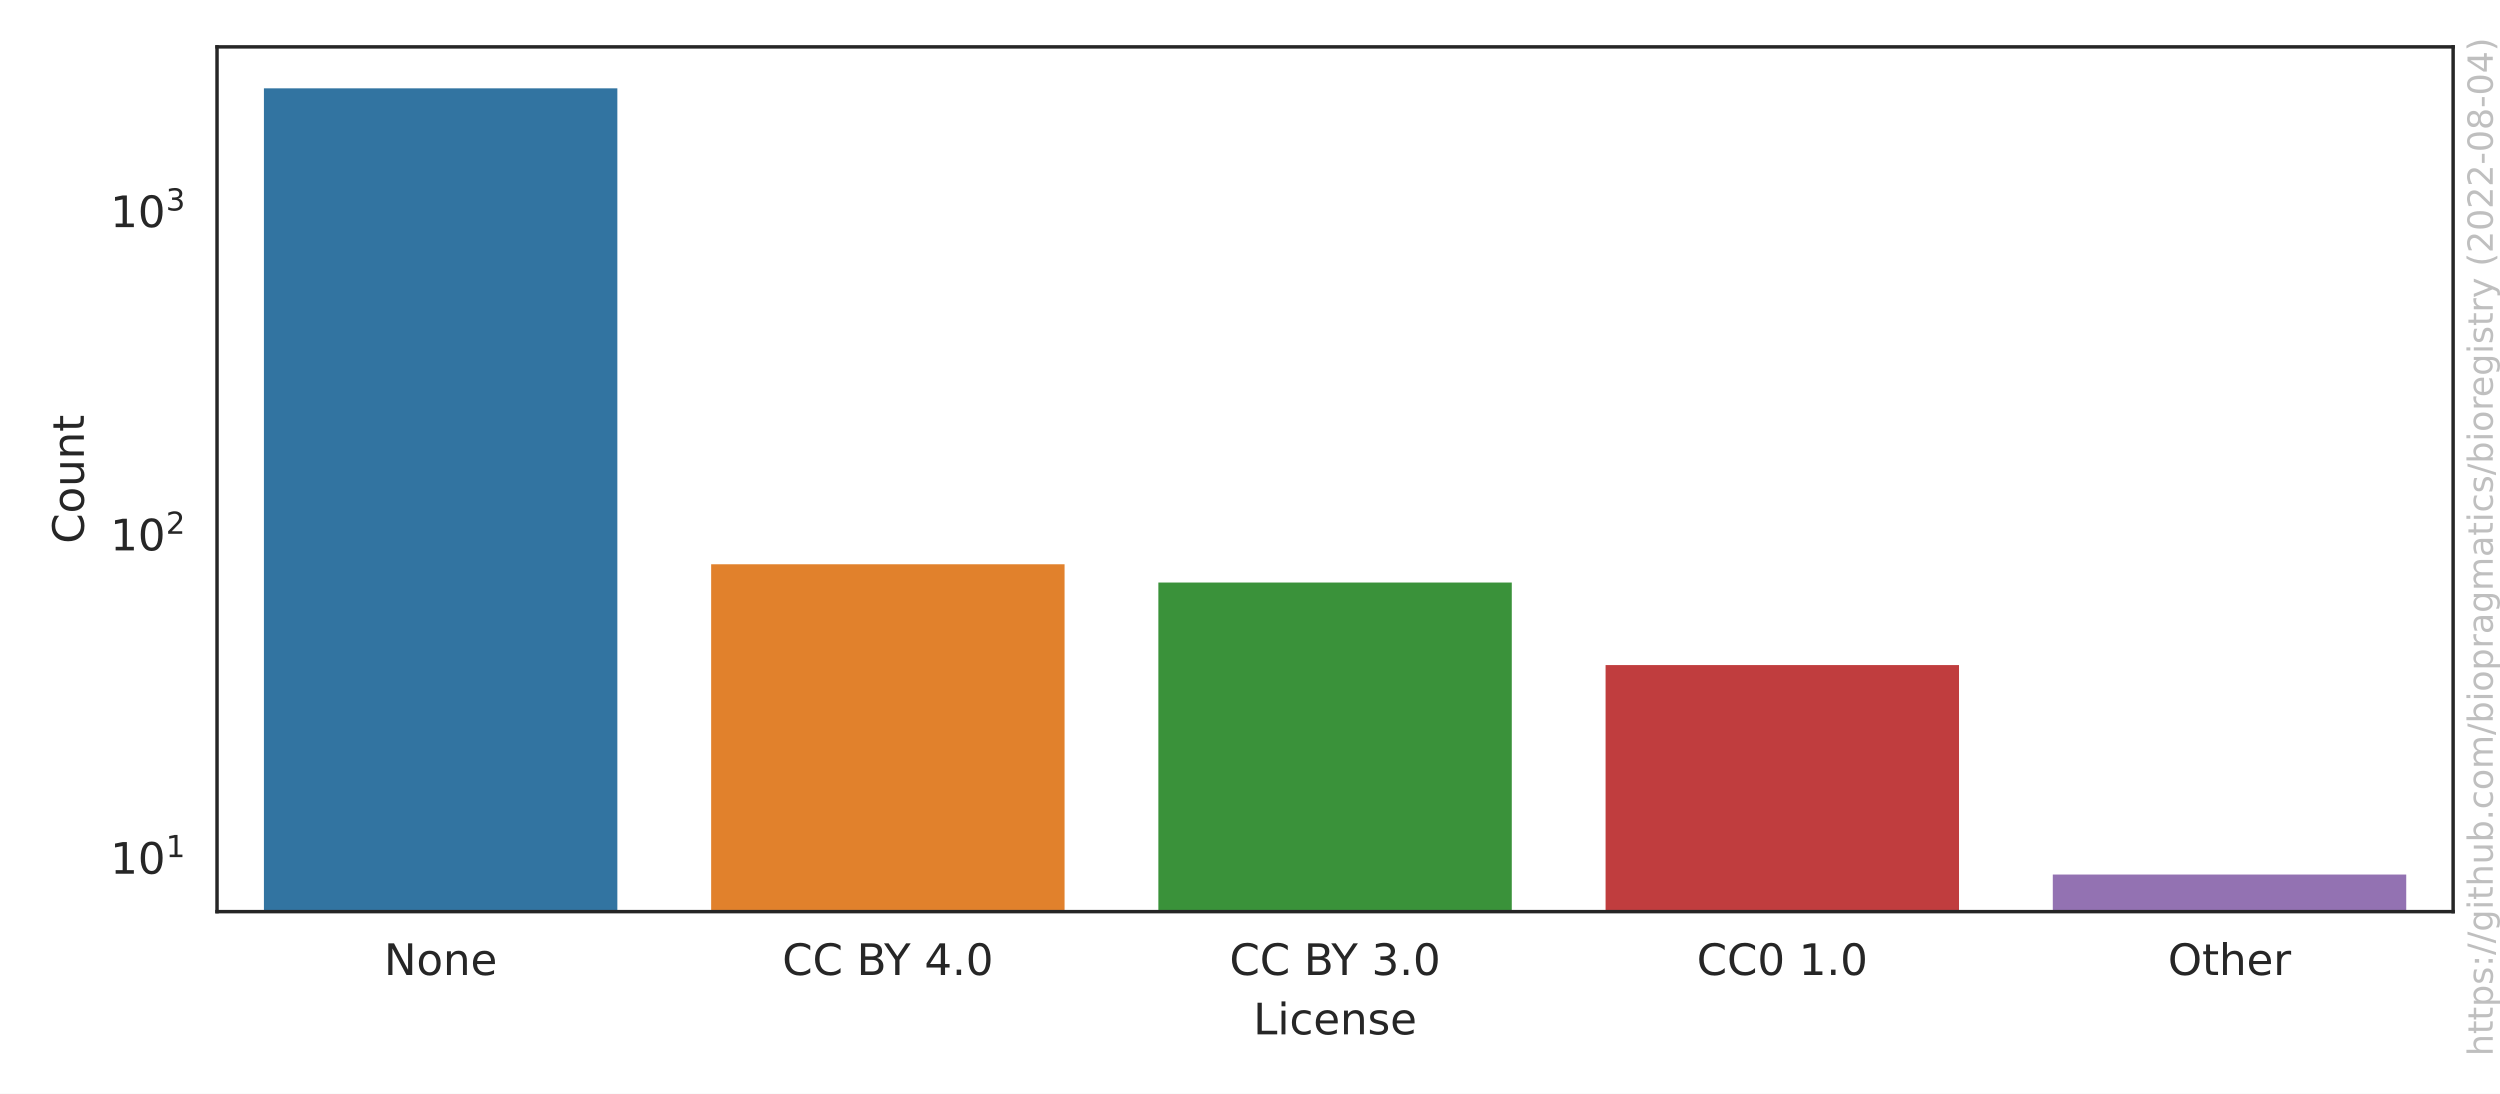
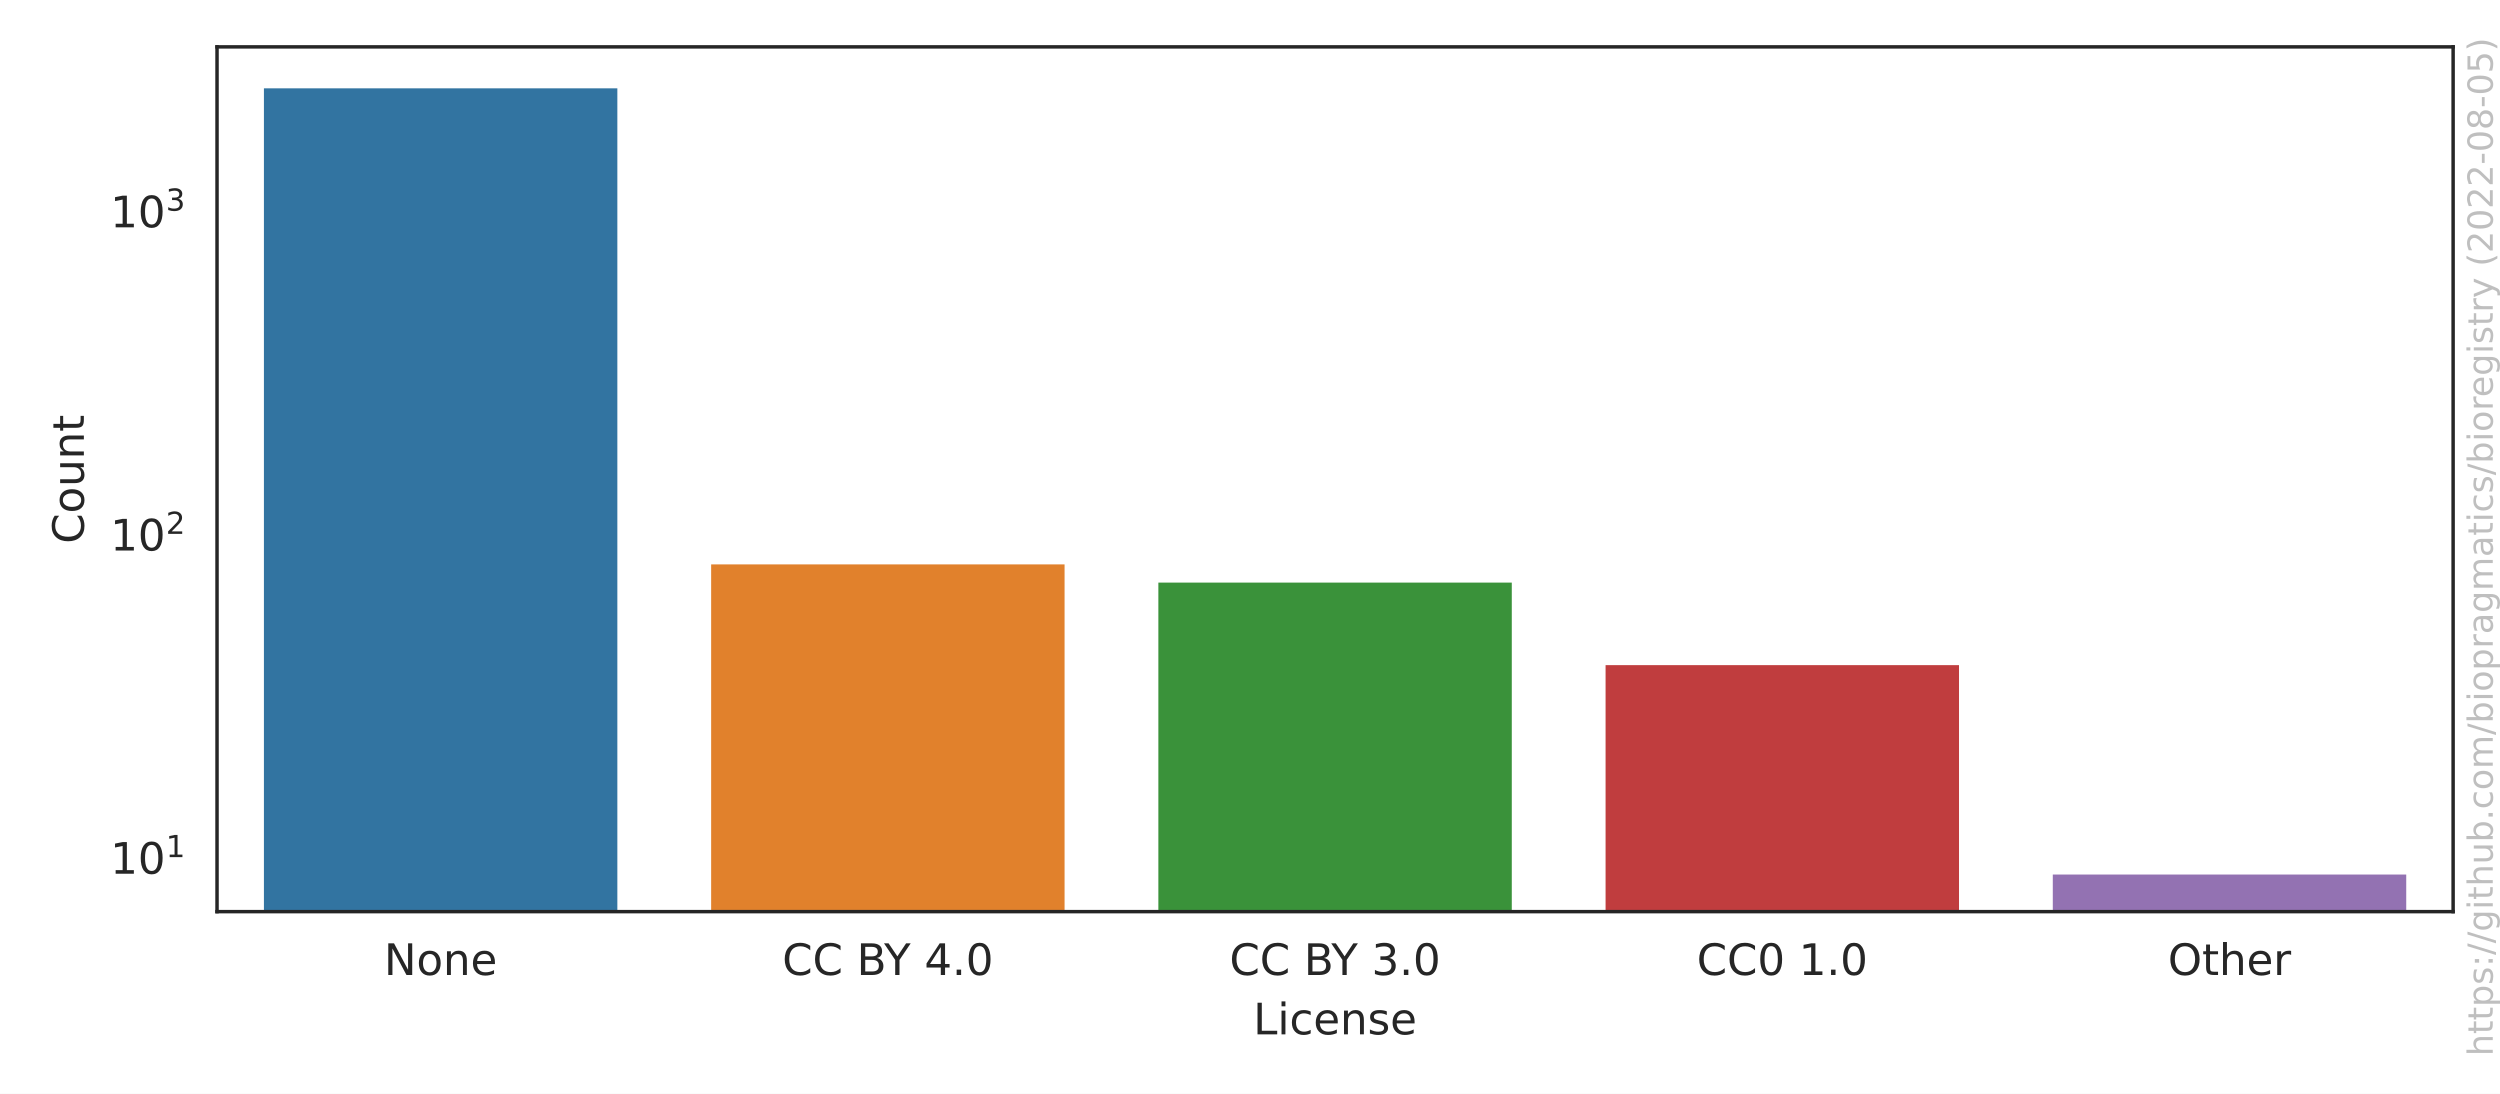
<svg xmlns="http://www.w3.org/2000/svg" xmlns:xlink="http://www.w3.org/1999/xlink" width="576pt" height="252pt" viewBox="0 0 576 252" version="1.1">
  <defs>
    <style type="text/css">*{stroke-linejoin: round; stroke-linecap: butt}</style>
  </defs>
  <g id="figure_1">
    <g id="patch_1">
      <path d="M 0 252  L 576 252  L 576 0  L 0 0  z " style="fill: #ffffff" />
    </g>
    <g id="axes_1">
      <g id="patch_2">
        <path d="M 50.003 210.04  L 565.2 210.04  L 565.2 10.8  L 50.003 10.8  z " style="fill: #ffffff" />
      </g>
      <g id="matplotlib.axis_1">
        <g id="xtick_1">
          <g id="text_1">
            <g style="fill: #262626" transform="translate(88.4771 224.6384)scale(0.1 -0.1)">
              <defs>
                <path id="DejaVuSans-4e" d="M 628 4666  L 1478 4666  L 3547 763  L 3547 4666  L 4159 4666  L 4159 0  L 3309 0  L 1241 3903  L 1241 0  L 628 0  L 628 4666  z " transform="scale(0.015625)" />
                <path id="DejaVuSans-6f" d="M 1959 3097  Q 1497 3097 1228 2736  Q 959 2375 959 1747  Q 959 1119 1226 758  Q 1494 397 1959 397  Q 2419 397 2687 759  Q 2956 1122 2956 1747  Q 2956 2369 2687 2733  Q 2419 3097 1959 3097  z M 1959 3584  Q 2709 3584 3137 3096  Q 3566 2609 3566 1747  Q 3566 888 3137 398  Q 2709 -91 1959 -91  Q 1206 -91 779 398  Q 353 888 353 1747  Q 353 2609 779 3096  Q 1206 3584 1959 3584  z " transform="scale(0.015625)" />
                <path id="DejaVuSans-6e" d="M 3513 2113  L 3513 0  L 2938 0  L 2938 2094  Q 2938 2591 2744 2837  Q 2550 3084 2163 3084  Q 1697 3084 1428 2787  Q 1159 2491 1159 1978  L 1159 0  L 581 0  L 581 3500  L 1159 3500  L 1159 2956  Q 1366 3272 1645 3428  Q 1925 3584 2291 3584  Q 2894 3584 3203 3211  Q 3513 2838 3513 2113  z " transform="scale(0.015625)" />
                <path id="DejaVuSans-65" d="M 3597 1894  L 3597 1613  L 953 1613  Q 991 1019 1311 708  Q 1631 397 2203 397  Q 2534 397 2845 478  Q 3156 559 3463 722  L 3463 178  Q 3153 47 2828 -22  Q 2503 -91 2169 -91  Q 1331 -91 842 396  Q 353 884 353 1716  Q 353 2575 817 3079  Q 1281 3584 2069 3584  Q 2775 3584 3186 3129  Q 3597 2675 3597 1894  z M 3022 2063  Q 3016 2534 2758 2815  Q 2500 3097 2075 3097  Q 1594 3097 1305 2825  Q 1016 2553 972 2059  L 3022 2063  z " transform="scale(0.015625)" />
              </defs>
              <use xlink:href="#DejaVuSans-4e" />
              <use xlink:href="#DejaVuSans-6f" x="74.805" />
              <use xlink:href="#DejaVuSans-6e" x="135.986" />
              <use xlink:href="#DejaVuSans-65" x="199.365" />
            </g>
          </g>
        </g>
        <g id="xtick_2">
          <g id="text_2">
            <g style="fill: #262626" transform="translate(180.24 224.6384)scale(0.1 -0.1)">
              <defs>
                <path id="DejaVuSans-43" d="M 4122 4306  L 4122 3641  Q 3803 3938 3442 4084  Q 3081 4231 2675 4231  Q 1875 4231 1450 3742  Q 1025 3253 1025 2328  Q 1025 1406 1450 917  Q 1875 428 2675 428  Q 3081 428 3442 575  Q 3803 722 4122 1019  L 4122 359  Q 3791 134 3420 21  Q 3050 -91 2638 -91  Q 1578 -91 968 557  Q 359 1206 359 2328  Q 359 3453 968 4101  Q 1578 4750 2638 4750  Q 3056 4750 3426 4639  Q 3797 4528 4122 4306  z " transform="scale(0.015625)" />
                <path id="DejaVuSans-20" transform="scale(0.015625)" />
                <path id="DejaVuSans-42" d="M 1259 2228  L 1259 519  L 2272 519  Q 2781 519 3026 730  Q 3272 941 3272 1375  Q 3272 1813 3026 2020  Q 2781 2228 2272 2228  L 1259 2228  z M 1259 4147  L 1259 2741  L 2194 2741  Q 2656 2741 2882 2914  Q 3109 3088 3109 3444  Q 3109 3797 2882 3972  Q 2656 4147 2194 4147  L 1259 4147  z M 628 4666  L 2241 4666  Q 2963 4666 3353 4366  Q 3744 4066 3744 3513  Q 3744 3084 3544 2831  Q 3344 2578 2956 2516  Q 3422 2416 3680 2098  Q 3938 1781 3938 1306  Q 3938 681 3513 340  Q 3088 0 2303 0  L 628 0  L 628 4666  z " transform="scale(0.015625)" />
                <path id="DejaVuSans-59" d="M -13 4666  L 666 4666  L 1959 2747  L 3244 4666  L 3922 4666  L 2272 2222  L 2272 0  L 1638 0  L 1638 2222  L -13 4666  z " transform="scale(0.015625)" />
                <path id="DejaVuSans-34" d="M 2419 4116  L 825 1625  L 2419 1625  L 2419 4116  z M 2253 4666  L 3047 4666  L 3047 1625  L 3713 1625  L 3713 1100  L 3047 1100  L 3047 0  L 2419 0  L 2419 1100  L 313 1100  L 313 1709  L 2253 4666  z " transform="scale(0.015625)" />
                <path id="DejaVuSans-2e" d="M 684 794  L 1344 794  L 1344 0  L 684 0  L 684 794  z " transform="scale(0.015625)" />
                <path id="DejaVuSans-30" d="M 2034 4250  Q 1547 4250 1301 3770  Q 1056 3291 1056 2328  Q 1056 1369 1301 889  Q 1547 409 2034 409  Q 2525 409 2770 889  Q 3016 1369 3016 2328  Q 3016 3291 2770 3770  Q 2525 4250 2034 4250  z M 2034 4750  Q 2819 4750 3233 4129  Q 3647 3509 3647 2328  Q 3647 1150 3233 529  Q 2819 -91 2034 -91  Q 1250 -91 836 529  Q 422 1150 422 2328  Q 422 3509 836 4129  Q 1250 4750 2034 4750  z " transform="scale(0.015625)" />
              </defs>
              <use xlink:href="#DejaVuSans-43" />
              <use xlink:href="#DejaVuSans-43" x="69.824" />
              <use xlink:href="#DejaVuSans-20" x="139.648" />
              <use xlink:href="#DejaVuSans-42" x="171.436" />
              <use xlink:href="#DejaVuSans-59" x="234.539" />
              <use xlink:href="#DejaVuSans-20" x="295.623" />
              <use xlink:href="#DejaVuSans-34" x="327.41" />
              <use xlink:href="#DejaVuSans-2e" x="391.033" />
              <use xlink:href="#DejaVuSans-30" x="422.82" />
            </g>
          </g>
        </g>
        <g id="xtick_3">
          <g id="text_3">
            <g style="fill: #262626" transform="translate(283.2795 224.6384)scale(0.1 -0.1)">
              <defs>
                <path id="DejaVuSans-33" d="M 2597 2516  Q 3050 2419 3304 2112  Q 3559 1806 3559 1356  Q 3559 666 3084 287  Q 2609 -91 1734 -91  Q 1441 -91 1130 -33  Q 819 25 488 141  L 488 750  Q 750 597 1062 519  Q 1375 441 1716 441  Q 2309 441 2620 675  Q 2931 909 2931 1356  Q 2931 1769 2642 2001  Q 2353 2234 1838 2234  L 1294 2234  L 1294 2753  L 1863 2753  Q 2328 2753 2575 2939  Q 2822 3125 2822 3475  Q 2822 3834 2567 4026  Q 2313 4219 1838 4219  Q 1578 4219 1281 4162  Q 984 4106 628 3988  L 628 4550  Q 988 4650 1302 4700  Q 1616 4750 1894 4750  Q 2613 4750 3031 4423  Q 3450 4097 3450 3541  Q 3450 3153 3228 2886  Q 3006 2619 2597 2516  z " transform="scale(0.015625)" />
              </defs>
              <use xlink:href="#DejaVuSans-43" />
              <use xlink:href="#DejaVuSans-43" x="69.824" />
              <use xlink:href="#DejaVuSans-20" x="139.648" />
              <use xlink:href="#DejaVuSans-42" x="171.436" />
              <use xlink:href="#DejaVuSans-59" x="234.539" />
              <use xlink:href="#DejaVuSans-20" x="295.623" />
              <use xlink:href="#DejaVuSans-33" x="327.41" />
              <use xlink:href="#DejaVuSans-2e" x="391.033" />
              <use xlink:href="#DejaVuSans-30" x="422.82" />
            </g>
          </g>
        </g>
        <g id="xtick_4">
          <g id="text_4">
            <g style="fill: #262626" transform="translate(390.9361 224.6384)scale(0.1 -0.1)">
              <defs>
                <path id="DejaVuSans-31" d="M 794 531  L 1825 531  L 1825 4091  L 703 3866  L 703 4441  L 1819 4666  L 2450 4666  L 2450 531  L 3481 531  L 3481 0  L 794 0  L 794 531  z " transform="scale(0.015625)" />
              </defs>
              <use xlink:href="#DejaVuSans-43" />
              <use xlink:href="#DejaVuSans-43" x="69.824" />
              <use xlink:href="#DejaVuSans-30" x="139.648" />
              <use xlink:href="#DejaVuSans-20" x="203.271" />
              <use xlink:href="#DejaVuSans-31" x="235.059" />
              <use xlink:href="#DejaVuSans-2e" x="298.682" />
              <use xlink:href="#DejaVuSans-30" x="330.469" />
            </g>
          </g>
        </g>
        <g id="xtick_5">
          <g id="text_5">
            <g style="fill: #262626" transform="translate(499.4834 224.6384)scale(0.1 -0.1)">
              <defs>
                <path id="DejaVuSans-4f" d="M 2522 4238  Q 1834 4238 1429 3725  Q 1025 3213 1025 2328  Q 1025 1447 1429 934  Q 1834 422 2522 422  Q 3209 422 3611 934  Q 4013 1447 4013 2328  Q 4013 3213 3611 3725  Q 3209 4238 2522 4238  z M 2522 4750  Q 3503 4750 4090 4092  Q 4678 3434 4678 2328  Q 4678 1225 4090 567  Q 3503 -91 2522 -91  Q 1538 -91 948 565  Q 359 1222 359 2328  Q 359 3434 948 4092  Q 1538 4750 2522 4750  z " transform="scale(0.015625)" />
                <path id="DejaVuSans-74" d="M 1172 4494  L 1172 3500  L 2356 3500  L 2356 3053  L 1172 3053  L 1172 1153  Q 1172 725 1289 603  Q 1406 481 1766 481  L 2356 481  L 2356 0  L 1766 0  Q 1100 0 847 248  Q 594 497 594 1153  L 594 3053  L 172 3053  L 172 3500  L 594 3500  L 594 4494  L 1172 4494  z " transform="scale(0.015625)" />
                <path id="DejaVuSans-68" d="M 3513 2113  L 3513 0  L 2938 0  L 2938 2094  Q 2938 2591 2744 2837  Q 2550 3084 2163 3084  Q 1697 3084 1428 2787  Q 1159 2491 1159 1978  L 1159 0  L 581 0  L 581 4863  L 1159 4863  L 1159 2956  Q 1366 3272 1645 3428  Q 1925 3584 2291 3584  Q 2894 3584 3203 3211  Q 3513 2838 3513 2113  z " transform="scale(0.015625)" />
                <path id="DejaVuSans-72" d="M 2631 2963  Q 2534 3019 2420 3045  Q 2306 3072 2169 3072  Q 1681 3072 1420 2755  Q 1159 2438 1159 1844  L 1159 0  L 581 0  L 581 3500  L 1159 3500  L 1159 2956  Q 1341 3275 1631 3429  Q 1922 3584 2338 3584  Q 2397 3584 2469 3576  Q 2541 3569 2628 3553  L 2631 2963  z " transform="scale(0.015625)" />
              </defs>
              <use xlink:href="#DejaVuSans-4f" />
              <use xlink:href="#DejaVuSans-74" x="78.711" />
              <use xlink:href="#DejaVuSans-68" x="117.92" />
              <use xlink:href="#DejaVuSans-65" x="181.299" />
              <use xlink:href="#DejaVuSans-72" x="242.822" />
            </g>
          </g>
        </g>
        <g id="text_6">
          <g style="fill: #262626" transform="translate(288.7506 238.3166)scale(0.1 -0.1)">
            <defs>
              <path id="DejaVuSans-4c" d="M 628 4666  L 1259 4666  L 1259 531  L 3531 531  L 3531 0  L 628 0  L 628 4666  z " transform="scale(0.015625)" />
              <path id="DejaVuSans-69" d="M 603 3500  L 1178 3500  L 1178 0  L 603 0  L 603 3500  z M 603 4863  L 1178 4863  L 1178 4134  L 603 4134  L 603 4863  z " transform="scale(0.015625)" />
              <path id="DejaVuSans-63" d="M 3122 3366  L 3122 2828  Q 2878 2963 2633 3030  Q 2388 3097 2138 3097  Q 1578 3097 1268 2742  Q 959 2388 959 1747  Q 959 1106 1268 751  Q 1578 397 2138 397  Q 2388 397 2633 464  Q 2878 531 3122 666  L 3122 134  Q 2881 22 2623 -34  Q 2366 -91 2075 -91  Q 1284 -91 818 406  Q 353 903 353 1747  Q 353 2603 823 3093  Q 1294 3584 2113 3584  Q 2378 3584 2631 3529  Q 2884 3475 3122 3366  z " transform="scale(0.015625)" />
              <path id="DejaVuSans-73" d="M 2834 3397  L 2834 2853  Q 2591 2978 2328 3040  Q 2066 3103 1784 3103  Q 1356 3103 1142 2972  Q 928 2841 928 2578  Q 928 2378 1081 2264  Q 1234 2150 1697 2047  L 1894 2003  Q 2506 1872 2764 1633  Q 3022 1394 3022 966  Q 3022 478 2636 193  Q 2250 -91 1575 -91  Q 1294 -91 989 -36  Q 684 19 347 128  L 347 722  Q 666 556 975 473  Q 1284 391 1588 391  Q 1994 391 2212 530  Q 2431 669 2431 922  Q 2431 1156 2273 1281  Q 2116 1406 1581 1522  L 1381 1569  Q 847 1681 609 1914  Q 372 2147 372 2553  Q 372 3047 722 3315  Q 1072 3584 1716 3584  Q 2034 3584 2315 3537  Q 2597 3491 2834 3397  z " transform="scale(0.015625)" />
            </defs>
            <use xlink:href="#DejaVuSans-4c" />
            <use xlink:href="#DejaVuSans-69" x="55.713" />
            <use xlink:href="#DejaVuSans-63" x="83.496" />
            <use xlink:href="#DejaVuSans-65" x="138.477" />
            <use xlink:href="#DejaVuSans-6e" x="200" />
            <use xlink:href="#DejaVuSans-73" x="263.379" />
            <use xlink:href="#DejaVuSans-65" x="315.479" />
          </g>
        </g>
      </g>
      <g id="matplotlib.axis_2">
        <g id="ytick_1">
          <g id="text_7">
-             <g style="fill: #262626" transform="translate(25.40269 201.3746)scale(0.1 -0.1)">
+             <g style="fill: #262626" transform="translate(25.40269 201.3756)scale(0.1 -0.1)">
              <use xlink:href="#DejaVuSans-31" transform="translate(0 0.684375)" />
              <use xlink:href="#DejaVuSans-30" transform="translate(63.62305 0.684375)" />
              <use xlink:href="#DejaVuSans-31" transform="translate(128.2031 38.96563)scale(0.7)" />
            </g>
          </g>
        </g>
        <g id="ytick_2">
          <g id="text_8">
-             <g style="fill: #262626" transform="translate(25.40269 126.8894)scale(0.1 -0.1)">
+             <g style="fill: #262626" transform="translate(25.40269 126.9122)scale(0.1 -0.1)">
              <defs>
                <path id="DejaVuSans-32" d="M 1228 531  L 3431 531  L 3431 0  L 469 0  L 469 531  Q 828 903 1448 1529  Q 2069 2156 2228 2338  Q 2531 2678 2651 2914  Q 2772 3150 2772 3378  Q 2772 3750 2511 3984  Q 2250 4219 1831 4219  Q 1534 4219 1204 4116  Q 875 4013 500 3803  L 500 4441  Q 881 4594 1212 4672  Q 1544 4750 1819 4750  Q 2544 4750 2975 4387  Q 3406 4025 3406 3419  Q 3406 3131 3298 2873  Q 3191 2616 2906 2266  Q 2828 2175 2409 1742  Q 1991 1309 1228 531  z " transform="scale(0.015625)" />
              </defs>
              <use xlink:href="#DejaVuSans-31" transform="translate(0 0.765625)" />
              <use xlink:href="#DejaVuSans-30" transform="translate(63.62305 0.765625)" />
              <use xlink:href="#DejaVuSans-32" transform="translate(128.2031 39.04688)scale(0.7)" />
            </g>
          </g>
        </g>
        <g id="ytick_3">
          <g id="text_9">
-             <g style="fill: #262626" transform="translate(25.40269 52.40416)scale(0.1 -0.1)">
+             <g style="fill: #262626" transform="translate(25.40269 52.44887)scale(0.1 -0.1)">
              <use xlink:href="#DejaVuSans-31" transform="translate(0 0.765625)" />
              <use xlink:href="#DejaVuSans-30" transform="translate(63.62305 0.765625)" />
              <use xlink:href="#DejaVuSans-33" transform="translate(128.2031 39.04688)scale(0.7)" />
            </g>
          </g>
        </g>
        <g id="ytick_4" />
        <g id="ytick_5" />
        <g id="ytick_6" />
        <g id="ytick_7" />
        <g id="ytick_8" />
        <g id="ytick_9" />
        <g id="ytick_10" />
        <g id="ytick_11" />
        <g id="ytick_12" />
        <g id="ytick_13" />
        <g id="ytick_14" />
        <g id="ytick_15" />
        <g id="ytick_16" />
        <g id="ytick_17" />
        <g id="ytick_18" />
        <g id="ytick_19" />
        <g id="ytick_20" />
        <g id="ytick_21" />
        <g id="ytick_22" />
        <g id="ytick_23" />
        <g id="ytick_24" />
        <g id="text_10">
          <g style="fill: #262626" transform="translate(19.323 125.2684)rotate(-90)scale(0.1 -0.1)">
            <defs>
              <path id="DejaVuSans-75" d="M 544 1381  L 544 3500  L 1119 3500  L 1119 1403  Q 1119 906 1312 657  Q 1506 409 1894 409  Q 2359 409 2629 706  Q 2900 1003 2900 1516  L 2900 3500  L 3475 3500  L 3475 0  L 2900 0  L 2900 538  Q 2691 219 2414 64  Q 2138 -91 1772 -91  Q 1169 -91 856 284  Q 544 659 544 1381  z M 1991 3584  L 1991 3584  z " transform="scale(0.015625)" />
            </defs>
            <use xlink:href="#DejaVuSans-43" />
            <use xlink:href="#DejaVuSans-6f" x="69.824" />
            <use xlink:href="#DejaVuSans-75" x="131.006" />
            <use xlink:href="#DejaVuSans-6e" x="194.385" />
            <use xlink:href="#DejaVuSans-74" x="257.764" />
          </g>
        </g>
      </g>
      <g id="patch_3">
-         <path d="M 60.307 74757.278  L 142.738 74757.278  L 142.738 19.856  L 60.307 19.856  z " clip-path="url(#p89d8e77453)" style="fill: #3274a1; stroke: #ffffff; stroke-linejoin: miter" />
+         <path d="M 60.307 74735.402  L 142.738 74735.402  L 142.738 19.856  L 60.307 19.856  z " clip-path="url(#p89d8e77453)" style="fill: #3274a1; stroke: #ffffff; stroke-linejoin: miter" />
      </g>
      <g id="patch_4">
-         <path d="M 163.346 74757.278  L 245.778 74757.278  L 245.778 129.51  L 163.346 129.51  z " clip-path="url(#p89d8e77453)" style="fill: #e1812c; stroke: #ffffff; stroke-linejoin: miter" />
+         <path d="M 163.346 74735.402  L 245.778 74735.402  L 245.778 129.531  L 163.346 129.531  z " clip-path="url(#p89d8e77453)" style="fill: #e1812c; stroke: #ffffff; stroke-linejoin: miter" />
      </g>
      <g id="patch_5">
-         <path d="M 266.386 74757.278  L 348.817 74757.278  L 348.817 133.717  L 266.386 133.717  z " clip-path="url(#p89d8e77453)" style="fill: #3a923a; stroke: #ffffff; stroke-linejoin: miter" />
+         <path d="M 266.386 74735.402  L 348.817 74735.402  L 348.817 133.737  L 266.386 133.737  z " clip-path="url(#p89d8e77453)" style="fill: #3a923a; stroke: #ffffff; stroke-linejoin: miter" />
      </g>
      <g id="patch_6">
-         <path d="M 369.425 74757.278  L 451.857 74757.278  L 451.857 152.731  L 369.425 152.731  z " clip-path="url(#p89d8e77453)" style="fill: #c03d3e; stroke: #ffffff; stroke-linejoin: miter" />
+         <path d="M 369.425 74735.402  L 451.857 74735.402  L 451.857 152.745  L 369.425 152.745  z " clip-path="url(#p89d8e77453)" style="fill: #c03d3e; stroke: #ffffff; stroke-linejoin: miter" />
      </g>
      <g id="patch_7">
-         <path d="M 472.464 74757.278  L 554.896 74757.278  L 554.896 200.984  L 472.464 200.984  z " clip-path="url(#p89d8e77453)" style="fill: #9372b2; stroke: #ffffff; stroke-linejoin: miter" />
+         <path d="M 472.464 74735.402  L 554.896 74735.402  L 554.896 200.984  L 472.464 200.984  z " clip-path="url(#p89d8e77453)" style="fill: #9372b2; stroke: #ffffff; stroke-linejoin: miter" />
      </g>
      <g id="patch_8">
        <path d="M 50.003 210.04  L 50.003 10.8  " style="fill: none; stroke: #262626; stroke-width: 0.8; stroke-linejoin: miter; stroke-linecap: square" />
      </g>
      <g id="patch_9">
        <path d="M 565.2 210.04  L 565.2 10.8  " style="fill: none; stroke: #262626; stroke-width: 0.8; stroke-linejoin: miter; stroke-linecap: square" />
      </g>
      <g id="patch_10">
        <path d="M 50.003 210.04  L 565.2 210.04  " style="fill: none; stroke: #262626; stroke-width: 0.8; stroke-linejoin: miter; stroke-linecap: square" />
      </g>
      <g id="patch_11">
        <path d="M 50.003 10.8  L 565.2 10.8  " style="fill: none; stroke: #262626; stroke-width: 0.8; stroke-linejoin: miter; stroke-linecap: square" />
      </g>
    </g>
    <g id="text_11">
      <g style="fill: #808080; opacity: 0.5" transform="translate(574.3362 243.3237)rotate(-90)scale(0.08 -0.08)">
        <defs>
          <path id="DejaVuSans-70" d="M 1159 525  L 1159 -1331  L 581 -1331  L 581 3500  L 1159 3500  L 1159 2969  Q 1341 3281 1617 3432  Q 1894 3584 2278 3584  Q 2916 3584 3314 3078  Q 3713 2572 3713 1747  Q 3713 922 3314 415  Q 2916 -91 2278 -91  Q 1894 -91 1617 61  Q 1341 213 1159 525  z M 3116 1747  Q 3116 2381 2855 2742  Q 2594 3103 2138 3103  Q 1681 3103 1420 2742  Q 1159 2381 1159 1747  Q 1159 1113 1420 752  Q 1681 391 2138 391  Q 2594 391 2855 752  Q 3116 1113 3116 1747  z " transform="scale(0.015625)" />
          <path id="DejaVuSans-3a" d="M 750 794  L 1409 794  L 1409 0  L 750 0  L 750 794  z M 750 3309  L 1409 3309  L 1409 2516  L 750 2516  L 750 3309  z " transform="scale(0.015625)" />
          <path id="DejaVuSans-2f" d="M 1625 4666  L 2156 4666  L 531 -594  L 0 -594  L 1625 4666  z " transform="scale(0.015625)" />
          <path id="DejaVuSans-67" d="M 2906 1791  Q 2906 2416 2648 2759  Q 2391 3103 1925 3103  Q 1463 3103 1205 2759  Q 947 2416 947 1791  Q 947 1169 1205 825  Q 1463 481 1925 481  Q 2391 481 2648 825  Q 2906 1169 2906 1791  z M 3481 434  Q 3481 -459 3084 -895  Q 2688 -1331 1869 -1331  Q 1566 -1331 1297 -1286  Q 1028 -1241 775 -1147  L 775 -588  Q 1028 -725 1275 -790  Q 1522 -856 1778 -856  Q 2344 -856 2625 -561  Q 2906 -266 2906 331  L 2906 616  Q 2728 306 2450 153  Q 2172 0 1784 0  Q 1141 0 747 490  Q 353 981 353 1791  Q 353 2603 747 3093  Q 1141 3584 1784 3584  Q 2172 3584 2450 3431  Q 2728 3278 2906 2969  L 2906 3500  L 3481 3500  L 3481 434  z " transform="scale(0.015625)" />
          <path id="DejaVuSans-62" d="M 3116 1747  Q 3116 2381 2855 2742  Q 2594 3103 2138 3103  Q 1681 3103 1420 2742  Q 1159 2381 1159 1747  Q 1159 1113 1420 752  Q 1681 391 2138 391  Q 2594 391 2855 752  Q 3116 1113 3116 1747  z M 1159 2969  Q 1341 3281 1617 3432  Q 1894 3584 2278 3584  Q 2916 3584 3314 3078  Q 3713 2572 3713 1747  Q 3713 922 3314 415  Q 2916 -91 2278 -91  Q 1894 -91 1617 61  Q 1341 213 1159 525  L 1159 0  L 581 0  L 581 4863  L 1159 4863  L 1159 2969  z " transform="scale(0.015625)" />
          <path id="DejaVuSans-6d" d="M 3328 2828  Q 3544 3216 3844 3400  Q 4144 3584 4550 3584  Q 5097 3584 5394 3201  Q 5691 2819 5691 2113  L 5691 0  L 5113 0  L 5113 2094  Q 5113 2597 4934 2840  Q 4756 3084 4391 3084  Q 3944 3084 3684 2787  Q 3425 2491 3425 1978  L 3425 0  L 2847 0  L 2847 2094  Q 2847 2600 2669 2842  Q 2491 3084 2119 3084  Q 1678 3084 1418 2786  Q 1159 2488 1159 1978  L 1159 0  L 581 0  L 581 3500  L 1159 3500  L 1159 2956  Q 1356 3278 1631 3431  Q 1906 3584 2284 3584  Q 2666 3584 2933 3390  Q 3200 3197 3328 2828  z " transform="scale(0.015625)" />
          <path id="DejaVuSans-61" d="M 2194 1759  Q 1497 1759 1228 1600  Q 959 1441 959 1056  Q 959 750 1161 570  Q 1363 391 1709 391  Q 2188 391 2477 730  Q 2766 1069 2766 1631  L 2766 1759  L 2194 1759  z M 3341 1997  L 3341 0  L 2766 0  L 2766 531  Q 2569 213 2275 61  Q 1981 -91 1556 -91  Q 1019 -91 701 211  Q 384 513 384 1019  Q 384 1609 779 1909  Q 1175 2209 1959 2209  L 2766 2209  L 2766 2266  Q 2766 2663 2505 2880  Q 2244 3097 1772 3097  Q 1472 3097 1187 3025  Q 903 2953 641 2809  L 641 3341  Q 956 3463 1253 3523  Q 1550 3584 1831 3584  Q 2591 3584 2966 3190  Q 3341 2797 3341 1997  z " transform="scale(0.015625)" />
          <path id="DejaVuSans-79" d="M 2059 -325  Q 1816 -950 1584 -1140  Q 1353 -1331 966 -1331  L 506 -1331  L 506 -850  L 844 -850  Q 1081 -850 1212 -737  Q 1344 -625 1503 -206  L 1606 56  L 191 3500  L 800 3500  L 1894 763  L 2988 3500  L 3597 3500  L 2059 -325  z " transform="scale(0.015625)" />
          <path id="DejaVuSans-28" d="M 1984 4856  Q 1566 4138 1362 3434  Q 1159 2731 1159 2009  Q 1159 1288 1364 580  Q 1569 -128 1984 -844  L 1484 -844  Q 1016 -109 783 600  Q 550 1309 550 2009  Q 550 2706 781 3412  Q 1013 4119 1484 4856  L 1984 4856  z " transform="scale(0.015625)" />
          <path id="DejaVuSans-2d" d="M 313 2009  L 1997 2009  L 1997 1497  L 313 1497  L 313 2009  z " transform="scale(0.015625)" />
          <path id="DejaVuSans-38" d="M 2034 2216  Q 1584 2216 1326 1975  Q 1069 1734 1069 1313  Q 1069 891 1326 650  Q 1584 409 2034 409  Q 2484 409 2743 651  Q 3003 894 3003 1313  Q 3003 1734 2745 1975  Q 2488 2216 2034 2216  z M 1403 2484  Q 997 2584 770 2862  Q 544 3141 544 3541  Q 544 4100 942 4425  Q 1341 4750 2034 4750  Q 2731 4750 3128 4425  Q 3525 4100 3525 3541  Q 3525 3141 3298 2862  Q 3072 2584 2669 2484  Q 3125 2378 3379 2068  Q 3634 1759 3634 1313  Q 3634 634 3220 271  Q 2806 -91 2034 -91  Q 1263 -91 848 271  Q 434 634 434 1313  Q 434 1759 690 2068  Q 947 2378 1403 2484  z M 1172 3481  Q 1172 3119 1398 2916  Q 1625 2713 2034 2713  Q 2441 2713 2670 2916  Q 2900 3119 2900 3481  Q 2900 3844 2670 4047  Q 2441 4250 2034 4250  Q 1625 4250 1398 4047  Q 1172 3844 1172 3481  z " transform="scale(0.015625)" />
+           <path id="DejaVuSans-35" d="M 691 4666  L 3169 4666  L 3169 4134  L 1269 4134  L 1269 2991  Q 1406 3038 1543 3061  Q 1681 3084 1819 3084  Q 2600 3084 3056 2656  Q 3513 2228 3513 1497  Q 3513 744 3044 326  Q 2575 -91 1722 -91  Q 1428 -91 1123 -41  Q 819 9 494 109  L 494 744  Q 775 591 1075 516  Q 1375 441 1709 441  Q 2250 441 2565 725  Q 2881 1009 2881 1497  Q 2881 1984 2565 2268  Q 2250 2553 1709 2553  Q 1456 2553 1204 2497  Q 953 2441 691 2322  L 691 4666  z " transform="scale(0.015625)" />
          <path id="DejaVuSans-29" d="M 513 4856  L 1013 4856  Q 1481 4119 1714 3412  Q 1947 2706 1947 2009  Q 1947 1309 1714 600  Q 1481 -109 1013 -844  L 513 -844  Q 928 -128 1133 580  Q 1338 1288 1338 2009  Q 1338 2731 1133 3434  Q 928 4138 513 4856  z " transform="scale(0.015625)" />
        </defs>
        <use xlink:href="#DejaVuSans-68" />
        <use xlink:href="#DejaVuSans-74" x="63.379" />
        <use xlink:href="#DejaVuSans-74" x="102.588" />
        <use xlink:href="#DejaVuSans-70" x="141.797" />
        <use xlink:href="#DejaVuSans-73" x="205.273" />
        <use xlink:href="#DejaVuSans-3a" x="257.373" />
        <use xlink:href="#DejaVuSans-2f" x="291.064" />
        <use xlink:href="#DejaVuSans-2f" x="324.756" />
        <use xlink:href="#DejaVuSans-67" x="358.447" />
        <use xlink:href="#DejaVuSans-69" x="421.924" />
        <use xlink:href="#DejaVuSans-74" x="449.707" />
        <use xlink:href="#DejaVuSans-68" x="488.916" />
        <use xlink:href="#DejaVuSans-75" x="552.295" />
        <use xlink:href="#DejaVuSans-62" x="615.674" />
        <use xlink:href="#DejaVuSans-2e" x="679.15" />
        <use xlink:href="#DejaVuSans-63" x="710.938" />
        <use xlink:href="#DejaVuSans-6f" x="765.918" />
        <use xlink:href="#DejaVuSans-6d" x="827.1" />
        <use xlink:href="#DejaVuSans-2f" x="924.512" />
        <use xlink:href="#DejaVuSans-62" x="958.203" />
        <use xlink:href="#DejaVuSans-69" x="1021.68" />
        <use xlink:href="#DejaVuSans-6f" x="1049.463" />
        <use xlink:href="#DejaVuSans-70" x="1110.645" />
        <use xlink:href="#DejaVuSans-72" x="1174.121" />
        <use xlink:href="#DejaVuSans-61" x="1215.234" />
        <use xlink:href="#DejaVuSans-67" x="1276.514" />
        <use xlink:href="#DejaVuSans-6d" x="1339.99" />
        <use xlink:href="#DejaVuSans-61" x="1437.402" />
        <use xlink:href="#DejaVuSans-74" x="1498.682" />
        <use xlink:href="#DejaVuSans-69" x="1537.891" />
        <use xlink:href="#DejaVuSans-63" x="1565.674" />
        <use xlink:href="#DejaVuSans-73" x="1620.654" />
        <use xlink:href="#DejaVuSans-2f" x="1672.754" />
        <use xlink:href="#DejaVuSans-62" x="1706.445" />
        <use xlink:href="#DejaVuSans-69" x="1769.922" />
        <use xlink:href="#DejaVuSans-6f" x="1797.705" />
        <use xlink:href="#DejaVuSans-72" x="1858.887" />
        <use xlink:href="#DejaVuSans-65" x="1897.75" />
        <use xlink:href="#DejaVuSans-67" x="1959.273" />
        <use xlink:href="#DejaVuSans-69" x="2022.75" />
        <use xlink:href="#DejaVuSans-73" x="2050.533" />
        <use xlink:href="#DejaVuSans-74" x="2102.633" />
        <use xlink:href="#DejaVuSans-72" x="2141.842" />
        <use xlink:href="#DejaVuSans-79" x="2182.955" />
        <use xlink:href="#DejaVuSans-20" x="2242.135" />
        <use xlink:href="#DejaVuSans-28" x="2273.922" />
        <use xlink:href="#DejaVuSans-32" x="2312.936" />
        <use xlink:href="#DejaVuSans-30" x="2376.559" />
        <use xlink:href="#DejaVuSans-32" x="2440.182" />
        <use xlink:href="#DejaVuSans-32" x="2503.805" />
        <use xlink:href="#DejaVuSans-2d" x="2567.428" />
        <use xlink:href="#DejaVuSans-30" x="2603.512" />
        <use xlink:href="#DejaVuSans-38" x="2667.135" />
        <use xlink:href="#DejaVuSans-2d" x="2730.758" />
        <use xlink:href="#DejaVuSans-30" x="2766.842" />
-         <use xlink:href="#DejaVuSans-34" x="2830.465" />
+         <use xlink:href="#DejaVuSans-35" x="2830.465" />
        <use xlink:href="#DejaVuSans-29" x="2894.088" />
      </g>
    </g>
  </g>
  <defs>
    <clipPath id="p89d8e77453">
      <rect x="50.003" y="10.8" width="515.197" height="199.24" />
    </clipPath>
  </defs>
</svg>
